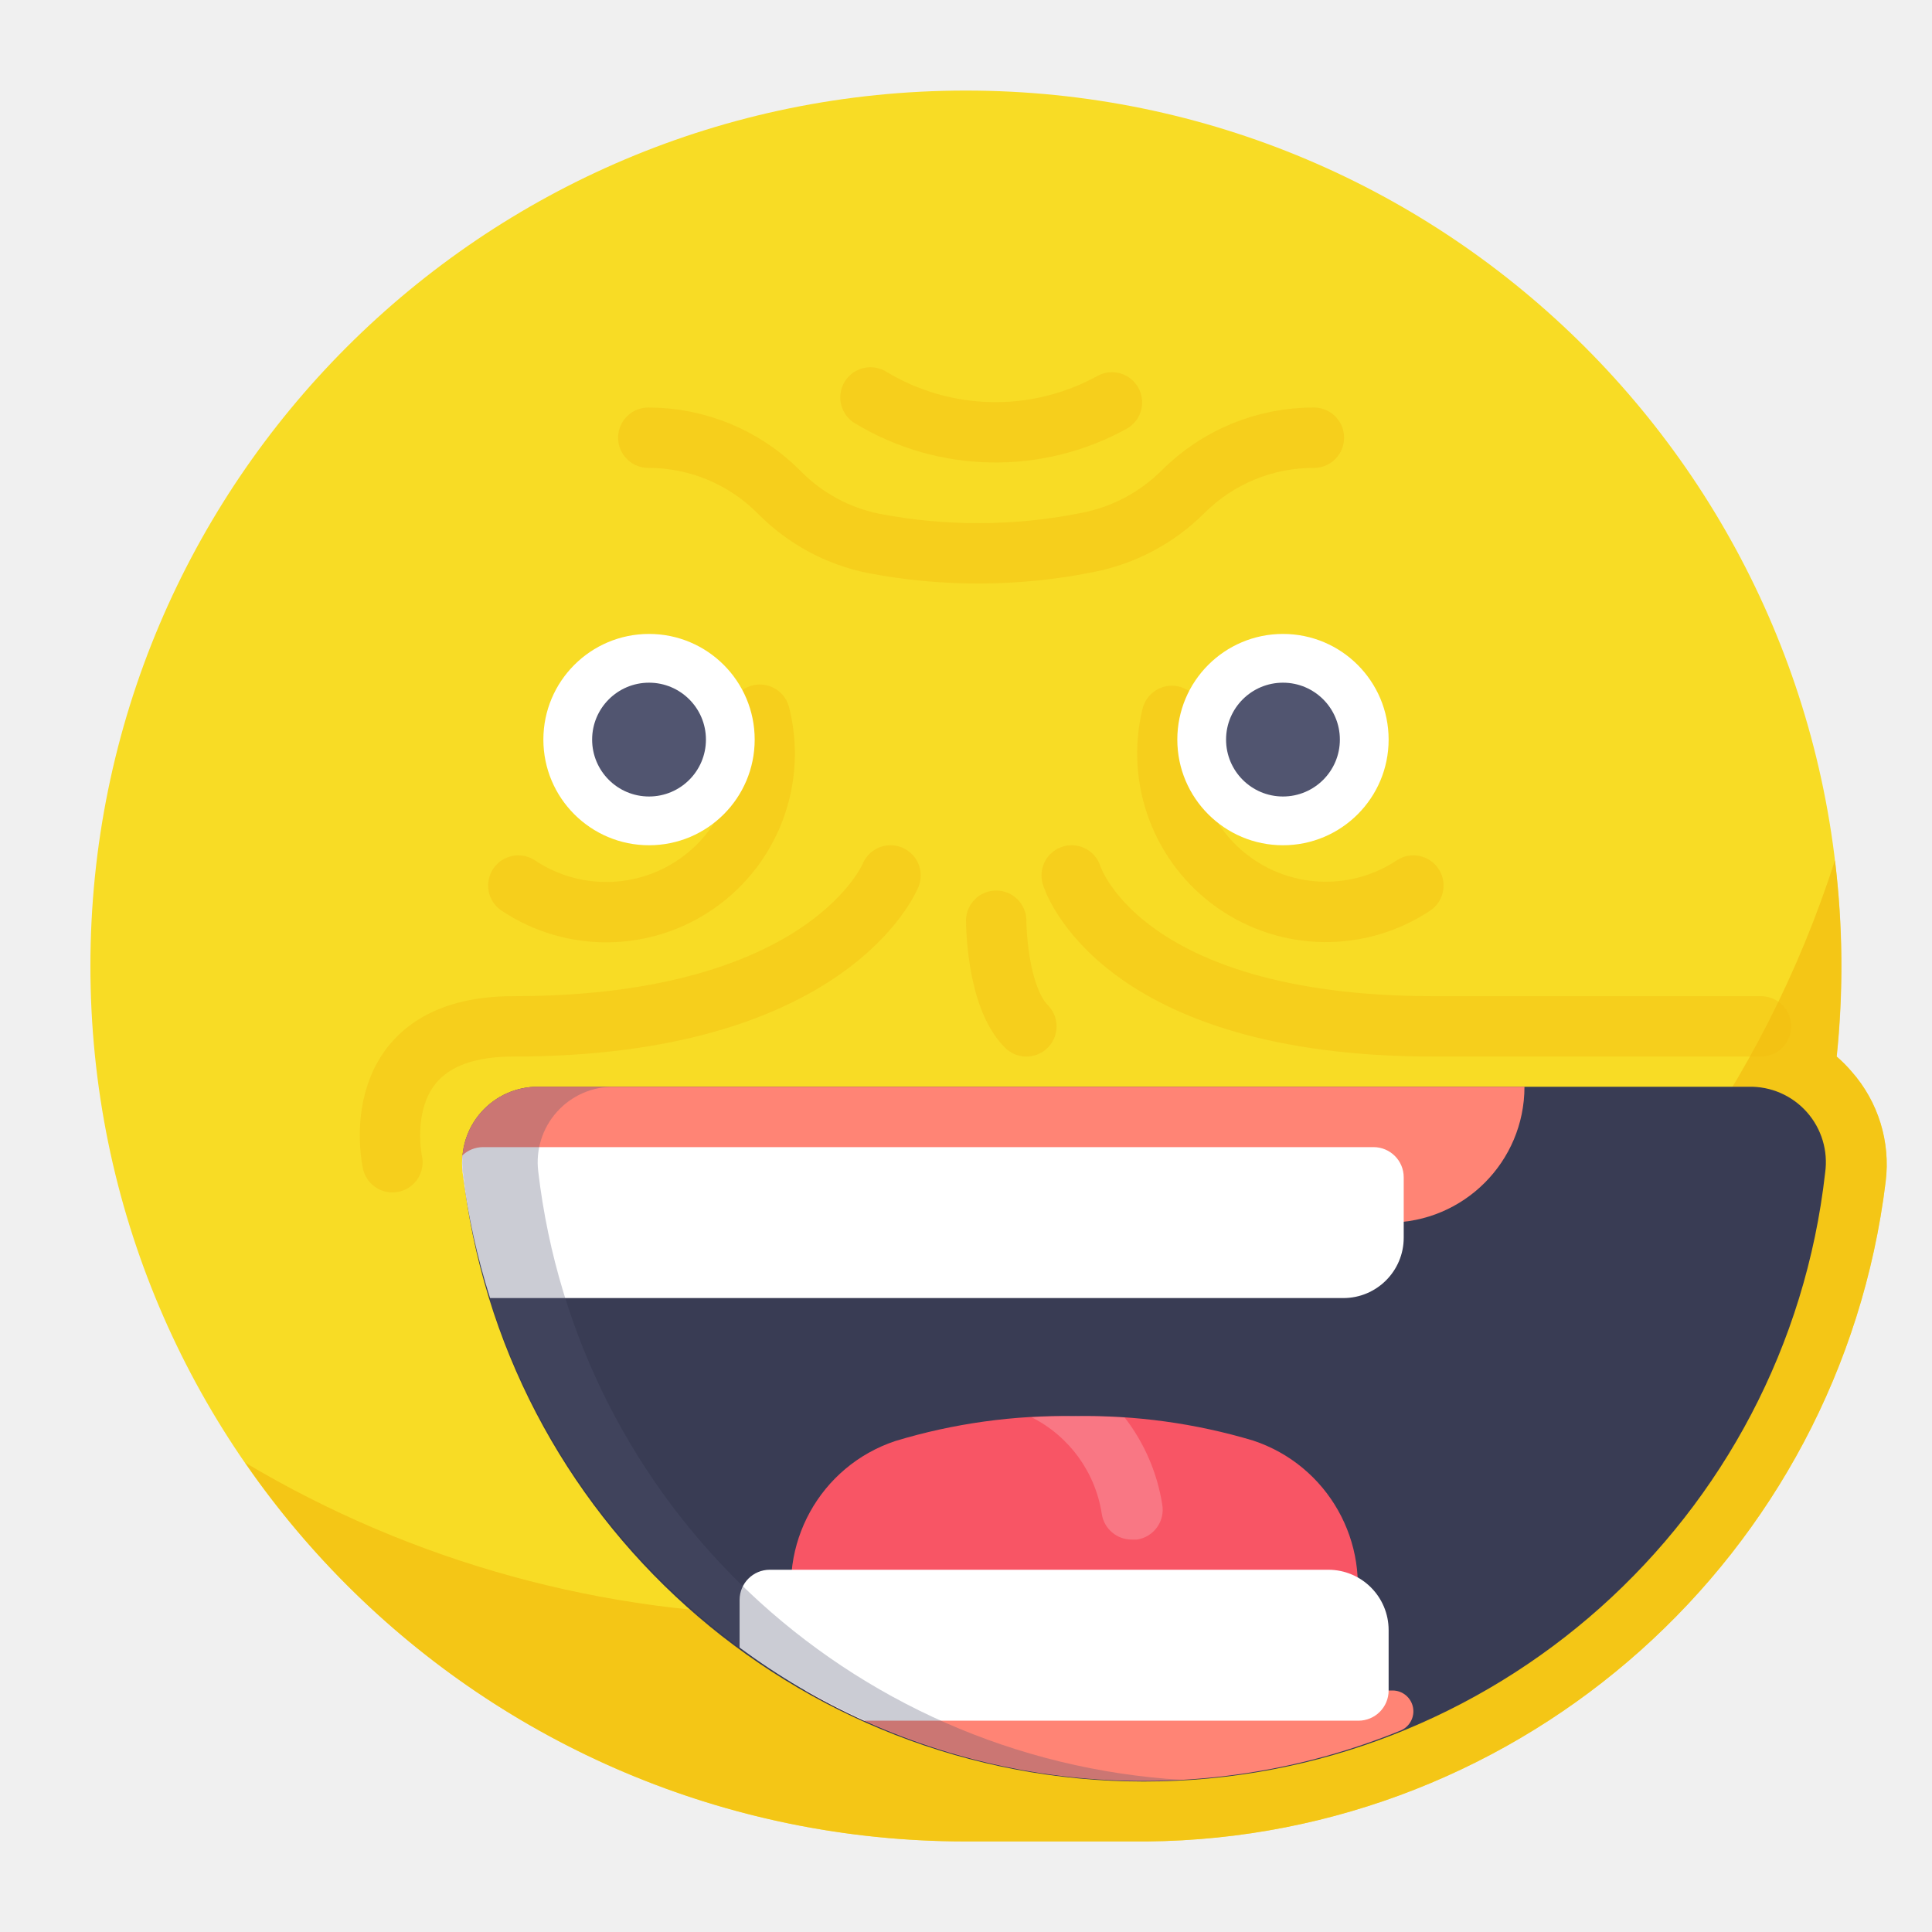
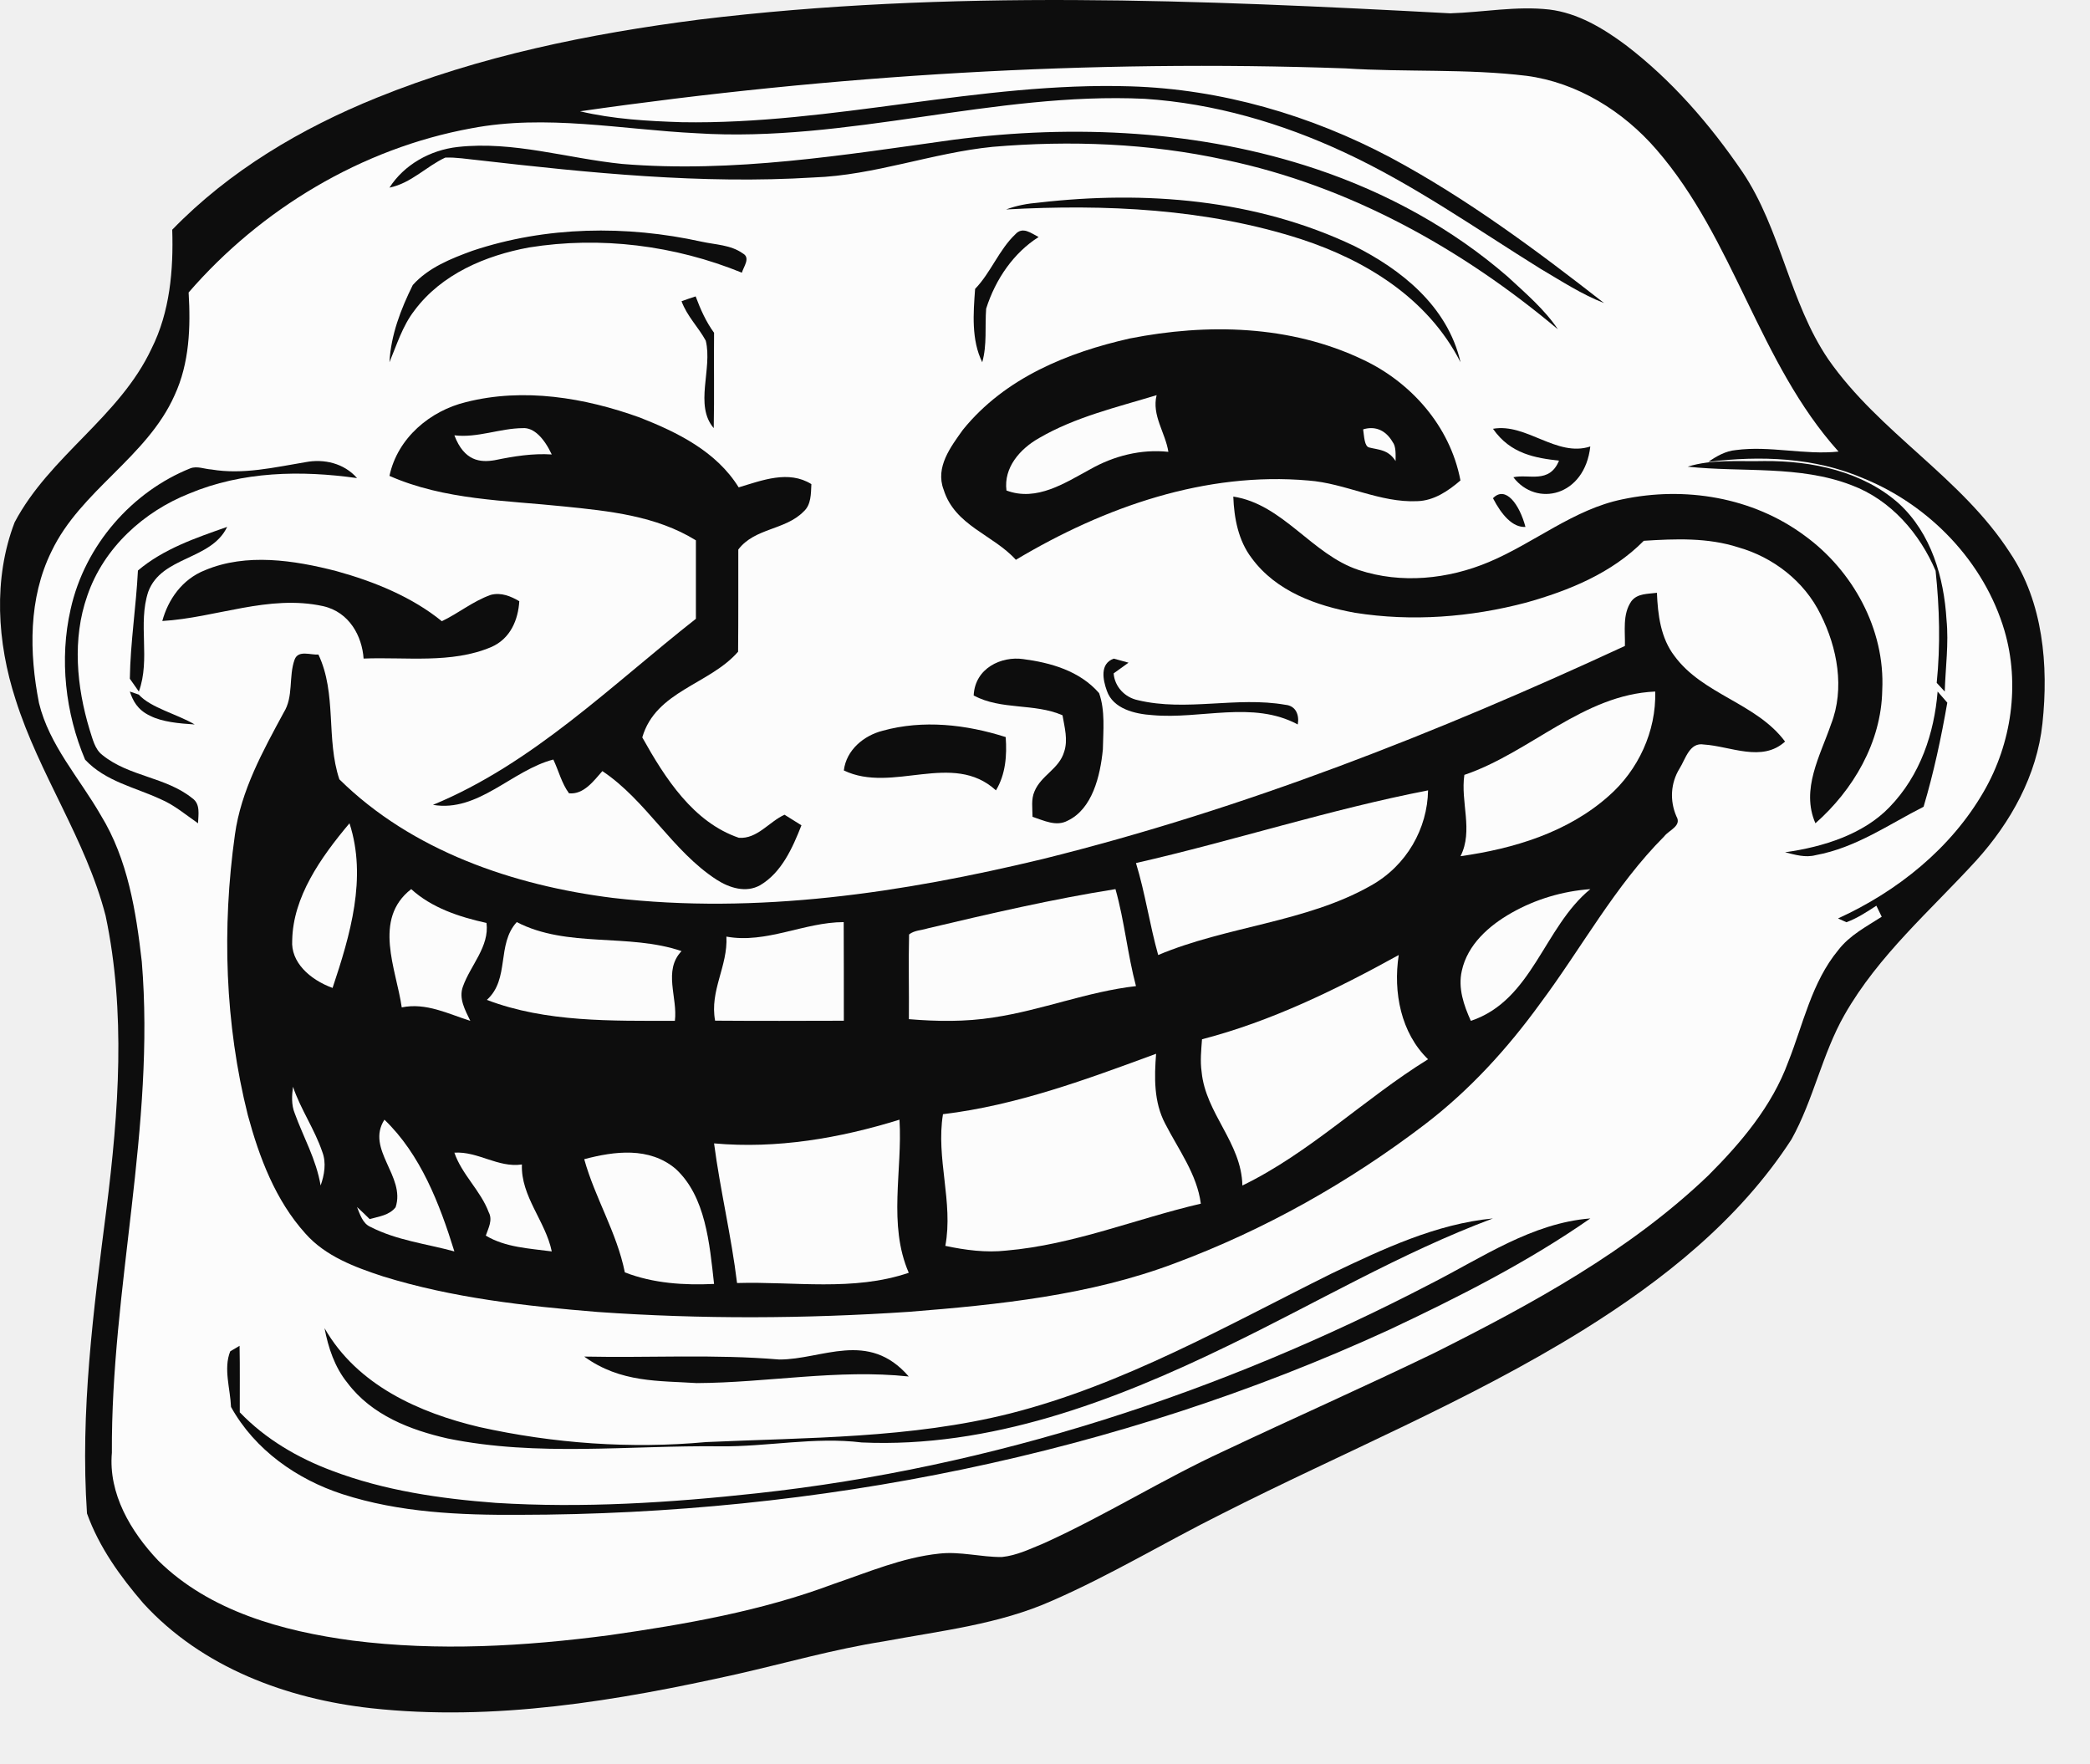
- <svg xmlns="http://www.w3.org/2000/svg" data-name="Layer 1" id="Layer_1" viewBox="0 0 128 128">
-   <defs>
-     <style>.cls-1{fill:#f8dc25;}.cls-2{fill:#f2bc0f;opacity:0.7;}.cls-3{fill:#393c54;}.cls-4{fill:#f85565;}.cls-5{fill:#ff8475;}.cls-10,.cls-6{fill:#fff;}.cls-7{fill:none;stroke:#f2bc0f;stroke-linecap:round;stroke-linejoin:round;stroke-width:4px;opacity:0.4;}.cls-8{opacity:0.3;}.cls-9{fill:#515570;}.cls-10{opacity:0.2;}</style>
-   </defs>
-   <path class="cls-1" d="M122.68,71a9.08,9.08,0,0,0-1-1,58.65,58.65,0,0,0,.31-6,58,58,0,1,0-58,58H76a49.77,49.77,0,0,0,48.93-43.71A9.29,9.29,0,0,0,122.68,71Z" />
-   <path class="cls-2" d="M121.69,70a57.37,57.37,0,0,0-.12-13h0A72,72,0,0,1,53,107,71.65,71.65,0,0,1,16.25,96.91c.4.59.81,1.17,1.24,1.74l.05.07A57.91,57.91,0,0,0,64,122H76a49.77,49.77,0,0,0,48.93-43.71A9.29,9.29,0,0,0,122.68,71,9.08,9.08,0,0,0,121.69,70Z" />
-   <path class="cls-3" d="M115.85,72a5,5,0,0,1,5.07,5.7,45.41,45.41,0,0,1-90.26-.09,5,5,0,0,1,5-5.61Z" />
-   <path class="cls-4" d="M89.71,107.45l0-.18a10.11,10.11,0,0,0-6.69-11.83,38.86,38.86,0,0,0-11.81-1.62,38.68,38.68,0,0,0-11.89,1.65,10.1,10.1,0,0,0-6.62,12l0,.07a5.76,5.76,0,0,0,5.08,4,106.64,106.64,0,0,0,26.78,0A5.73,5.73,0,0,0,89.71,107.45Z" />
-   <path class="cls-5" d="M30.66,77.61c.14,1.15.33,2.27.55,3.39H92a9,9,0,0,0,9-9H35.64A5,5,0,0,0,30.66,77.61Z" />
-   <path class="cls-5" d="M53.35,112a45,45,0,0,0,39.45,2.65,1.38,1.38,0,0,0-.53-2.65Z" />
-   <path class="cls-6" d="M88,104H51a2,2,0,0,0-2,2v3.15A45.29,45.29,0,0,0,57.25,114H90a2,2,0,0,0,2-2v-4A4,4,0,0,0,88,104Z" />
-   <path class="cls-7" d="M77.64,47.43a10.5,10.5,0,0,0,16,11.24" />
-   <path class="cls-7" d="M50.34,47.35a10.5,10.5,0,0,1-16,11.32" />
-   <path class="cls-6" d="M91,76H32a2,2,0,0,0-1.36.54,5,5,0,0,0,0,1.07A46.17,46.17,0,0,0,32.47,86H89a4,4,0,0,0,4-4V78A2,2,0,0,0,91,76Z" />
-   <g class="cls-8">
-     <path class="cls-9" d="M35.66,77.61a5,5,0,0,1,5-5.61h-5a5,5,0,0,0-5,5.61A45.66,45.66,0,0,0,75.79,118c.84,0,1.67,0,2.5-.08A45.7,45.7,0,0,1,35.66,77.61Z" />
-     <path class="cls-9" d="M47.62,72h0Z" />
-   </g>
-   <path class="cls-10" d="M68.35,93.9A8.63,8.63,0,0,1,73,100.33,2,2,0,0,0,75,102l.33,0A2,2,0,0,0,77,99.67a12.63,12.63,0,0,0-2.49-5.76q-1.59-.1-3.24-.1C70.26,93.81,69.29,93.84,68.35,93.9Z" />
-   <circle class="cls-6" cx="43" cy="49" r="7" />
-   <circle class="cls-9" cx="43" cy="49" r="3.77" />
-   <circle class="cls-6" cx="85" cy="49" r="7" />
-   <circle class="cls-9" cx="85" cy="49" r="3.77" />
-   <path class="cls-7" d="M26,77s-2-9,8-9c21,0,25-10,25-10" />
-   <path class="cls-7" d="M71,58s3,10,24,10h21.67" />
-   <path class="cls-7" d="M66,61s0,5,2,7" />
-   <path class="cls-7" d="M42.95,29a12.2,12.2,0,0,1,8.63,3.57l.09.09A12.13,12.13,0,0,0,57.87,36,36.72,36.72,0,0,0,72,35.95a12.29,12.29,0,0,0,6.38-3.37h0A12.2,12.2,0,0,1,87.05,29" />
-   <path class="cls-7" d="M57.67,26.33a16,16,0,0,0,16,.33" />
+ <svg xmlns="http://www.w3.org/2000/svg" width="32" height="27" viewBox="0 0 32 27" fill="none">
+   <path d="M10.705 0.3C14.523 -0.165 18.376 -0.001 22.205 0.204C22.711 0.188 23.216 0.089 23.722 0.146C24.156 0.199 24.544 0.431 24.892 0.69C25.592 1.224 26.179 1.9 26.678 2.632C27.269 3.51 27.397 4.624 27.993 5.501C28.778 6.629 30.031 7.306 30.778 8.468C31.282 9.221 31.367 10.188 31.272 11.075C31.189 11.872 30.784 12.593 30.262 13.171C29.564 13.936 28.762 14.623 28.241 15.538C27.898 16.14 27.766 16.841 27.429 17.445C26.628 18.681 25.458 19.605 24.236 20.366C22.47 21.461 20.547 22.244 18.703 23.18C17.836 23.613 17.004 24.117 16.116 24.505C15.297 24.872 14.4 24.968 13.529 25.131C12.771 25.25 12.032 25.462 11.284 25.632C9.451 26.041 7.563 26.36 5.684 26.154C4.4 26.012 3.094 25.534 2.193 24.546C1.842 24.139 1.516 23.686 1.332 23.172C1.226 21.612 1.432 20.054 1.63 18.51C1.817 17.024 1.929 15.498 1.617 14.021C1.315 12.851 0.599 11.855 0.238 10.708C-0.044 9.839 -0.107 8.86 0.224 7.997C0.762 6.979 1.829 6.387 2.321 5.336C2.601 4.777 2.657 4.136 2.637 3.517C3.516 2.611 4.616 1.963 5.767 1.497C7.347 0.856 9.025 0.516 10.705 0.3Z" fill="#0D0D0D" />
+   <path d="M8.881 1.704C12.758 1.147 16.686 0.908 20.601 1.047C21.524 1.107 22.453 1.049 23.374 1.161C24.152 1.264 24.855 1.704 25.36 2.288C26.557 3.666 26.927 5.554 28.15 6.914C27.625 6.969 27.1 6.821 26.577 6.891C26.421 6.905 26.282 6.984 26.156 7.072C26.951 6.973 27.784 7.002 28.529 7.323C29.547 7.736 30.381 8.605 30.691 9.657C30.93 10.476 30.8 11.383 30.373 12.12C29.872 12.989 29.052 13.647 28.142 14.062C28.184 14.082 28.227 14.1 28.271 14.12C28.436 14.059 28.583 13.962 28.729 13.867C28.75 13.909 28.791 13.994 28.811 14.036C28.577 14.187 28.32 14.319 28.147 14.545C27.738 15.038 27.61 15.68 27.379 16.26C27.132 16.934 26.659 17.494 26.156 17.997C24.945 19.156 23.453 19.966 21.962 20.714C20.895 21.23 19.811 21.71 18.74 22.216C17.801 22.649 16.926 23.201 15.984 23.628C15.775 23.713 15.568 23.816 15.34 23.839C15.019 23.842 14.701 23.75 14.379 23.787C13.815 23.846 13.29 24.073 12.759 24.253C11.659 24.666 10.496 24.869 9.337 25.035C8.032 25.207 6.706 25.284 5.396 25.118C4.327 24.975 3.209 24.669 2.423 23.894C2.004 23.453 1.657 22.87 1.713 22.243C1.699 19.726 2.38 17.244 2.171 14.723C2.083 13.953 1.957 13.156 1.544 12.483C1.219 11.916 0.754 11.411 0.597 10.764C0.446 9.995 0.434 9.16 0.789 8.441C1.234 7.509 2.252 7 2.673 6.052C2.901 5.56 2.92 5.008 2.888 4.478C3.993 3.202 5.537 2.271 7.214 1.965C8.358 1.745 9.517 1.984 10.665 2.04C12.973 2.188 15.222 1.404 17.529 1.513C18.59 1.583 19.626 1.886 20.586 2.334C21.645 2.826 22.601 3.502 23.588 4.116C23.905 4.302 24.215 4.506 24.56 4.64C23.523 3.83 22.457 3.038 21.292 2.413C20.068 1.764 18.701 1.364 17.309 1.322C15.003 1.25 12.746 1.911 10.44 1.871C9.918 1.854 9.391 1.825 8.881 1.704Z" fill="#FCFCFC" />
+   <path d="M14.596 2.14C16.448 1.899 18.378 1.994 20.149 2.587C21.231 2.949 22.242 3.504 23.085 4.237C23.358 4.49 23.647 4.735 23.853 5.042C22.402 3.823 20.675 2.848 18.757 2.447C17.594 2.193 16.388 2.147 15.2 2.248C14.274 2.34 13.394 2.684 12.459 2.717C10.741 2.823 9.023 2.647 7.319 2.452C7.152 2.436 6.985 2.406 6.817 2.413C6.522 2.551 6.297 2.804 5.963 2.873C6.185 2.525 6.583 2.297 7.01 2.25C7.861 2.156 8.687 2.425 9.525 2.51C11.226 2.651 12.919 2.373 14.596 2.14Z" fill="#0D0D0D" />
+   <path d="M15.905 3.102C17.529 2.915 19.225 3.046 20.737 3.767C21.438 4.119 22.162 4.677 22.362 5.546C21.856 4.553 20.892 3.982 19.934 3.666C18.47 3.191 16.919 3.124 15.405 3.207C15.566 3.146 15.735 3.116 15.905 3.102Z" fill="#0D0D0D" />
+   <path d="M7.235 3.839C8.361 3.463 9.587 3.446 10.741 3.7C10.953 3.747 11.189 3.748 11.373 3.88C11.496 3.947 11.384 4.084 11.359 4.175C10.33 3.756 9.193 3.613 8.099 3.789C7.438 3.911 6.761 4.194 6.344 4.756C6.163 4.99 6.076 5.276 5.963 5.546C5.985 5.127 6.137 4.734 6.32 4.364C6.56 4.096 6.906 3.959 7.235 3.839Z" fill="#0D0D0D" />
+   <path d="M15.546 3.587C15.659 3.462 15.787 3.571 15.902 3.629C15.525 3.868 15.244 4.268 15.099 4.726C15.078 4.999 15.115 5.28 15.039 5.546C14.871 5.205 14.902 4.797 14.93 4.423C15.169 4.176 15.297 3.822 15.546 3.587Z" fill="#0D0D0D" />
+   <path d="M10.435 4.612C10.507 4.586 10.578 4.561 10.651 4.538C10.726 4.739 10.813 4.932 10.933 5.095C10.928 5.582 10.938 6.068 10.928 6.555C10.627 6.204 10.912 5.649 10.806 5.216C10.691 5.005 10.523 4.848 10.435 4.612Z" fill="#0D0D0D" />
+   <path d="M17.299 5.182C18.483 4.949 19.756 4.974 20.873 5.509C21.586 5.845 22.2 6.508 22.361 7.356C22.171 7.52 21.952 7.666 21.702 7.673C21.129 7.701 20.599 7.399 20.033 7.357C18.465 7.219 16.916 7.757 15.554 8.571C15.207 8.186 14.62 8.05 14.448 7.497C14.316 7.151 14.56 6.837 14.743 6.58C15.392 5.778 16.361 5.394 17.299 5.182Z" fill="#0D0D0D" />
+   <path d="M15.913 6.705C16.464 6.384 17.099 6.236 17.709 6.05C17.632 6.36 17.843 6.623 17.889 6.918C17.47 6.873 17.052 6.981 16.694 7.184C16.308 7.392 15.875 7.684 15.41 7.51C15.365 7.161 15.615 6.872 15.913 6.705Z" fill="#FCFCFC" />
+   <path d="M7.133 6.157C8.017 5.932 8.953 6.088 9.8 6.394C10.372 6.619 10.969 6.912 11.31 7.462C11.668 7.355 12.072 7.194 12.423 7.412C12.416 7.557 12.421 7.729 12.304 7.832C12.023 8.119 11.555 8.081 11.304 8.414C11.303 8.935 11.306 9.456 11.301 9.978C10.865 10.48 10.04 10.578 9.834 11.29C10.183 11.915 10.615 12.589 11.312 12.827C11.593 12.849 11.774 12.582 12.012 12.474C12.098 12.527 12.185 12.581 12.271 12.636C12.134 12.984 11.967 13.359 11.639 13.553C11.423 13.675 11.169 13.595 10.974 13.47C10.293 13.03 9.897 12.256 9.223 11.806C9.088 11.959 8.936 12.168 8.712 12.146C8.599 11.993 8.554 11.801 8.472 11.629C7.84 11.792 7.324 12.441 6.629 12.323C8.161 11.69 9.361 10.491 10.655 9.474C10.655 9.074 10.655 8.674 10.655 8.273C10.048 7.897 9.326 7.824 8.635 7.754C7.738 7.66 6.806 7.658 5.963 7.286C6.087 6.702 6.589 6.289 7.133 6.157Z" fill="#0D0D0D" />
+   <path d="M20.871 6.574C21.028 6.525 21.203 6.562 21.323 6.768C21.376 6.835 21.368 6.958 21.368 7.059C21.255 6.881 21.107 6.888 20.967 6.852C20.889 6.839 20.887 6.679 20.871 6.574Z" fill="#FCFCFC" />
+   <path d="M6.957 6.665C7.307 6.708 7.653 6.558 8.003 6.555C8.172 6.543 8.328 6.704 8.448 6.958C8.155 6.939 7.865 6.986 7.574 7.046C7.357 7.083 7.108 7.064 6.957 6.665Z" fill="#FCFCFC" />
+   <path d="M22.859 6.565C23.372 6.474 23.831 7.004 24.349 6.836C24.264 7.6 23.524 7.77 23.171 7.307C23.406 7.253 23.722 7.413 23.87 7.053C23.515 7.012 23.129 6.954 22.859 6.565Z" fill="#0D0D0D" />
+   <path d="M3.237 7.188C3.72 7.27 4.202 7.155 4.678 7.076C4.959 7.022 5.267 7.091 5.467 7.32C4.607 7.199 3.711 7.215 2.894 7.558C2.212 7.829 1.59 8.377 1.336 9.123C1.104 9.781 1.173 10.515 1.372 11.172C1.418 11.31 1.45 11.472 1.569 11.561C1.978 11.892 2.539 11.894 2.946 12.223C3.07 12.31 3.037 12.47 3.032 12.605C2.845 12.476 2.669 12.325 2.461 12.237C2.069 12.054 1.616 11.966 1.303 11.631C1.001 10.919 0.907 10.092 1.081 9.329C1.3 8.339 2.031 7.524 2.913 7.171C3.018 7.13 3.13 7.182 3.237 7.188Z" fill="#0D0D0D" />
+   <path d="M25.84 7.145C26.218 7.027 26.621 7.069 27.012 7.059C27.743 7.053 28.522 7.217 29.074 7.71C29.571 8.167 29.764 8.844 29.803 9.488C29.839 9.855 29.787 10.222 29.776 10.588C29.735 10.543 29.694 10.499 29.653 10.455C29.711 9.884 29.696 9.308 29.636 8.739C29.395 8.172 28.953 7.654 28.35 7.429C27.552 7.12 26.676 7.235 25.84 7.145Z" fill="#0D0D0D" />
+   <path d="M22.859 7.628C23.053 7.428 23.266 7.726 23.356 8.067C23.163 8.08 22.992 7.886 22.859 7.628Z" fill="#0D0D0D" />
+   <path d="M24.841 7.645C25.792 7.443 26.836 7.609 27.635 8.204C28.361 8.732 28.866 9.629 28.819 10.568C28.805 11.37 28.37 12.099 27.796 12.605C27.569 12.085 27.87 11.57 28.035 11.089C28.249 10.541 28.131 9.917 27.876 9.409C27.625 8.895 27.145 8.531 26.618 8.381C26.149 8.229 25.652 8.249 25.168 8.28C24.676 8.778 24.019 9.043 23.368 9.226C22.515 9.451 21.618 9.52 20.746 9.382C20.16 9.276 19.539 9.056 19.164 8.544C18.961 8.279 18.895 7.935 18.883 7.603C19.645 7.72 20.088 8.492 20.803 8.727C21.452 8.942 22.172 8.869 22.799 8.604C23.492 8.312 24.096 7.797 24.841 7.645Z" fill="#0D0D0D" />
+   <path d="M2.112 8.735C2.503 8.403 3 8.235 3.478 8.067C3.232 8.581 2.474 8.512 2.27 9.06C2.107 9.553 2.307 10.093 2.126 10.588C2.08 10.522 2.035 10.457 1.988 10.392C1.996 9.837 2.084 9.288 2.112 8.735Z" fill="#0D0D0D" />
+   <path d="M3.142 8.729C3.772 8.465 4.502 8.577 5.147 8.743C5.735 8.905 6.309 9.141 6.765 9.511C7.022 9.389 7.24 9.205 7.514 9.108C7.673 9.066 7.822 9.129 7.951 9.205C7.934 9.482 7.82 9.78 7.516 9.909C6.91 10.164 6.216 10.057 5.567 10.083C5.544 9.745 5.353 9.371 4.945 9.28C4.114 9.099 3.307 9.459 2.485 9.508C2.573 9.185 2.783 8.87 3.142 8.729Z" fill="#0D0D0D" />
+   <path d="M24.978 9.205C25.07 9.083 25.233 9.095 25.369 9.076C25.383 9.412 25.426 9.769 25.639 10.045C26.073 10.636 26.894 10.765 27.331 11.354C26.977 11.676 26.498 11.425 26.088 11.399C25.868 11.361 25.807 11.622 25.716 11.766C25.578 11.99 25.564 12.258 25.667 12.498C25.755 12.646 25.552 12.71 25.481 12.805C24.725 13.563 24.216 14.515 23.581 15.365C23.081 16.055 22.5 16.692 21.82 17.212C20.655 18.102 19.36 18.831 17.982 19.344C16.683 19.833 15.289 19.976 13.914 20.085C12.329 20.191 10.736 20.199 9.15 20.087C8.043 19.997 6.929 19.872 5.866 19.543C5.433 19.401 4.982 19.234 4.675 18.885C4.217 18.377 3.971 17.724 3.795 17.075C3.443 15.675 3.397 14.204 3.597 12.778C3.69 12.104 4.024 11.501 4.343 10.911C4.498 10.665 4.416 10.36 4.511 10.098C4.568 9.947 4.756 10.032 4.875 10.021C5.16 10.622 4.989 11.314 5.196 11.932C6.305 13.026 7.859 13.558 9.386 13.748C11.594 14.005 13.822 13.668 15.966 13.152C19.046 12.388 22.008 11.22 24.879 9.89C24.885 9.662 24.839 9.405 24.978 9.205Z" fill="#0D0D0D" />
+   <path d="M14.908 10.649C14.927 10.225 15.338 10.044 15.665 10.091C16.078 10.145 16.528 10.267 16.828 10.612C16.924 10.881 16.891 11.188 16.886 11.473C16.846 11.887 16.722 12.386 16.349 12.564C16.172 12.661 15.982 12.562 15.809 12.506C15.809 12.377 15.785 12.238 15.839 12.117C15.94 11.87 16.215 11.775 16.293 11.511C16.355 11.328 16.299 11.135 16.268 10.951C15.83 10.762 15.336 10.876 14.908 10.649Z" fill="#0D0D0D" />
+   <path d="M16.947 10.576C16.887 10.409 16.836 10.161 17.053 10.084C17.11 10.1 17.223 10.13 17.279 10.146C17.203 10.201 17.127 10.255 17.051 10.31C17.066 10.511 17.22 10.678 17.422 10.72C18.164 10.898 18.936 10.66 19.681 10.791C19.844 10.806 19.896 10.951 19.87 11.092C19.183 10.722 18.381 11.017 17.644 10.949C17.378 10.932 17.042 10.853 16.947 10.576Z" fill="#0D0D0D" />
+   <path d="M1.988 10.588C2.022 10.6 2.091 10.623 2.125 10.635C2.308 10.837 2.709 10.932 2.981 11.092C2.741 11.077 2.483 11.053 2.3 10.96C2.1 10.867 2.033 10.722 1.988 10.588Z" fill="#0D0D0D" />
+   <path d="M22.421 11.864C23.43 11.522 24.238 10.635 25.343 10.588C25.36 11.198 25.082 11.792 24.631 12.187C24.003 12.746 23.174 12.994 22.362 13.109C22.561 12.716 22.359 12.279 22.421 11.864Z" fill="#FCFCFC" />
+   <path d="M29.667 10.588C29.717 10.645 29.766 10.702 29.815 10.758C29.722 11.294 29.608 11.827 29.452 12.352C28.918 12.622 28.42 12.979 27.799 13.093C27.64 13.135 27.483 13.086 27.331 13.049C27.927 12.966 28.533 12.769 28.927 12.361C29.407 11.867 29.615 11.219 29.667 10.588Z" fill="#0D0D0D" />
+   <path d="M13.515 11.188C14.133 11.017 14.793 11.092 15.398 11.285C15.419 11.566 15.397 11.855 15.249 12.101C14.584 11.492 13.665 12.155 12.92 11.796C12.958 11.481 13.227 11.261 13.515 11.188Z" fill="#0D0D0D" />
+   <path d="M17.393 13.214C18.892 12.872 20.351 12.395 21.865 12.101C21.856 12.68 21.541 13.256 20.979 13.565C19.992 14.122 18.779 14.181 17.733 14.622C17.602 14.156 17.535 13.678 17.393 13.214Z" fill="#FCFCFC" />
+   <path d="M4.474 14.397C4.486 13.737 4.904 13.136 5.351 12.605C5.622 13.44 5.363 14.314 5.092 15.126C4.739 14.997 4.45 14.729 4.474 14.397Z" fill="#FCFCFC" />
+   <path d="M23.142 13.977C23.511 13.767 23.927 13.644 24.35 13.613C23.636 14.195 23.465 15.315 22.52 15.63C22.412 15.391 22.321 15.128 22.382 14.863C22.469 14.462 22.799 14.171 23.142 13.977Z" fill="#FCFCFC" />
+   <path d="M6.151 15.424C6.068 14.839 5.702 14.074 6.296 13.613C6.608 13.898 7.027 14.038 7.449 14.131C7.495 14.493 7.204 14.778 7.088 15.104C7.02 15.287 7.122 15.466 7.201 15.63C6.862 15.523 6.523 15.347 6.151 15.424Z" fill="#FCFCFC" />
+   <path d="M14.208 14.213C15.159 13.988 16.113 13.766 17.079 13.613C17.217 14.101 17.263 14.609 17.393 15.098C16.651 15.182 15.948 15.468 15.211 15.578C14.782 15.646 14.347 15.64 13.916 15.604C13.92 15.171 13.908 14.739 13.919 14.307C14 14.242 14.113 14.244 14.208 14.213Z" fill="#FCFCFC" />
+   <path d="M7.454 15.309C7.81 14.989 7.599 14.46 7.912 14.118C8.688 14.519 9.62 14.284 10.435 14.562C10.149 14.863 10.379 15.275 10.333 15.63C9.368 15.628 8.364 15.656 7.454 15.309Z" fill="#FCFCFC" />
+   <path d="M11.122 14.34C11.731 14.452 12.313 14.119 12.918 14.118C12.921 14.621 12.919 15.125 12.92 15.628C12.263 15.63 11.606 15.632 10.949 15.627C10.863 15.166 11.146 14.794 11.122 14.34Z" fill="#FCFCFC" />
+   <path d="M18.404 15.912C19.46 15.638 20.454 15.153 21.416 14.622C21.328 15.195 21.451 15.817 21.865 16.218C20.892 16.82 20.052 17.652 19.022 18.151C19.01 17.496 18.459 17.049 18.398 16.41C18.374 16.244 18.392 16.078 18.404 15.912Z" fill="#FCFCFC" />
+   <path d="M14.438 17.059C15.572 16.923 16.642 16.523 17.701 16.134C17.673 16.494 17.665 16.873 17.84 17.204C18.044 17.603 18.327 17.977 18.386 18.429C17.392 18.66 16.437 19.058 15.409 19.147C15.096 19.182 14.78 19.14 14.474 19.075C14.599 18.405 14.327 17.733 14.438 17.059Z" fill="#FCFCFC" />
+   <path d="M4.512 17.044C4.46 16.917 4.468 16.774 4.486 16.639C4.606 16.991 4.815 17.284 4.935 17.637C4.999 17.804 4.966 17.991 4.909 18.151C4.841 17.748 4.645 17.412 4.512 17.044Z" fill="#FCFCFC" />
+   <path d="M5.886 17.143C6.439 17.675 6.729 18.426 6.957 19.16C6.527 19.043 6.074 18.991 5.671 18.784C5.551 18.731 5.513 18.593 5.466 18.48C5.532 18.54 5.596 18.602 5.66 18.665C5.798 18.625 5.959 18.609 6.057 18.484C6.215 18.01 5.596 17.596 5.886 17.143Z" fill="#FCFCFC" />
+   <path d="M10.933 17.506C11.892 17.592 12.855 17.428 13.772 17.143C13.82 17.921 13.593 18.748 13.914 19.487C13.066 19.776 12.16 19.618 11.285 19.644C11.198 18.926 11.027 18.222 10.933 17.506Z" fill="#FCFCFC" />
+   <path d="M6.957 17.648C7.32 17.625 7.622 17.882 7.991 17.829C7.972 18.316 8.353 18.697 8.448 19.16C8.103 19.114 7.738 19.099 7.438 18.918C7.477 18.804 7.547 18.68 7.483 18.561C7.361 18.232 7.071 17.982 6.957 17.648Z" fill="#FCFCFC" />
+   <path d="M8.945 17.748C9.406 17.626 9.941 17.555 10.345 17.896C10.804 18.318 10.864 19.038 10.933 19.658C10.473 19.679 10.007 19.651 9.567 19.481C9.443 18.867 9.111 18.345 8.945 17.748Z" fill="#FCFCFC" />
+   <path d="M20.387 19.499C21.175 19.123 21.986 18.739 22.858 18.655C21.45 19.181 20.146 19.955 18.792 20.609C17.042 21.46 15.152 22.173 13.194 22.085C12.471 21.996 11.752 22.152 11.028 22.144C9.638 22.127 8.231 22.306 6.854 22.024C6.284 21.895 5.69 21.667 5.319 21.172C5.126 20.935 5.026 20.636 4.969 20.335C5.47 21.212 6.425 21.632 7.34 21.849C8.478 22.101 9.653 22.185 10.813 22.079C12.368 22.009 13.944 22.024 15.467 21.641C17.205 21.2 18.783 20.296 20.387 19.499Z" fill="#0D0D0D" />
+   <path d="M21.914 19.651C22.695 19.253 23.458 18.725 24.35 18.655C23.381 19.33 22.326 19.862 21.265 20.362C17.089 22.279 12.509 23.188 7.948 23.193C7.04 23.198 6.115 23.159 5.242 22.876C4.55 22.651 3.903 22.201 3.537 21.541C3.526 21.262 3.419 20.953 3.525 20.69C3.561 20.668 3.632 20.626 3.668 20.605C3.675 20.944 3.67 21.284 3.671 21.623C4.064 22.033 4.561 22.323 5.084 22.518C5.887 22.823 6.742 22.946 7.591 23.01C8.925 23.093 10.263 23.008 11.591 22.863C15.186 22.472 18.69 21.33 21.914 19.651Z" fill="#0D0D0D" />
+   <path d="M8.945 20.77C9.94 20.791 10.936 20.731 11.93 20.815C12.586 20.818 13.294 20.357 13.914 21.075C12.831 20.959 11.749 21.171 10.666 21.176C10.092 21.138 9.501 21.174 8.945 20.77Z" fill="#0D0D0D" />
</svg>
